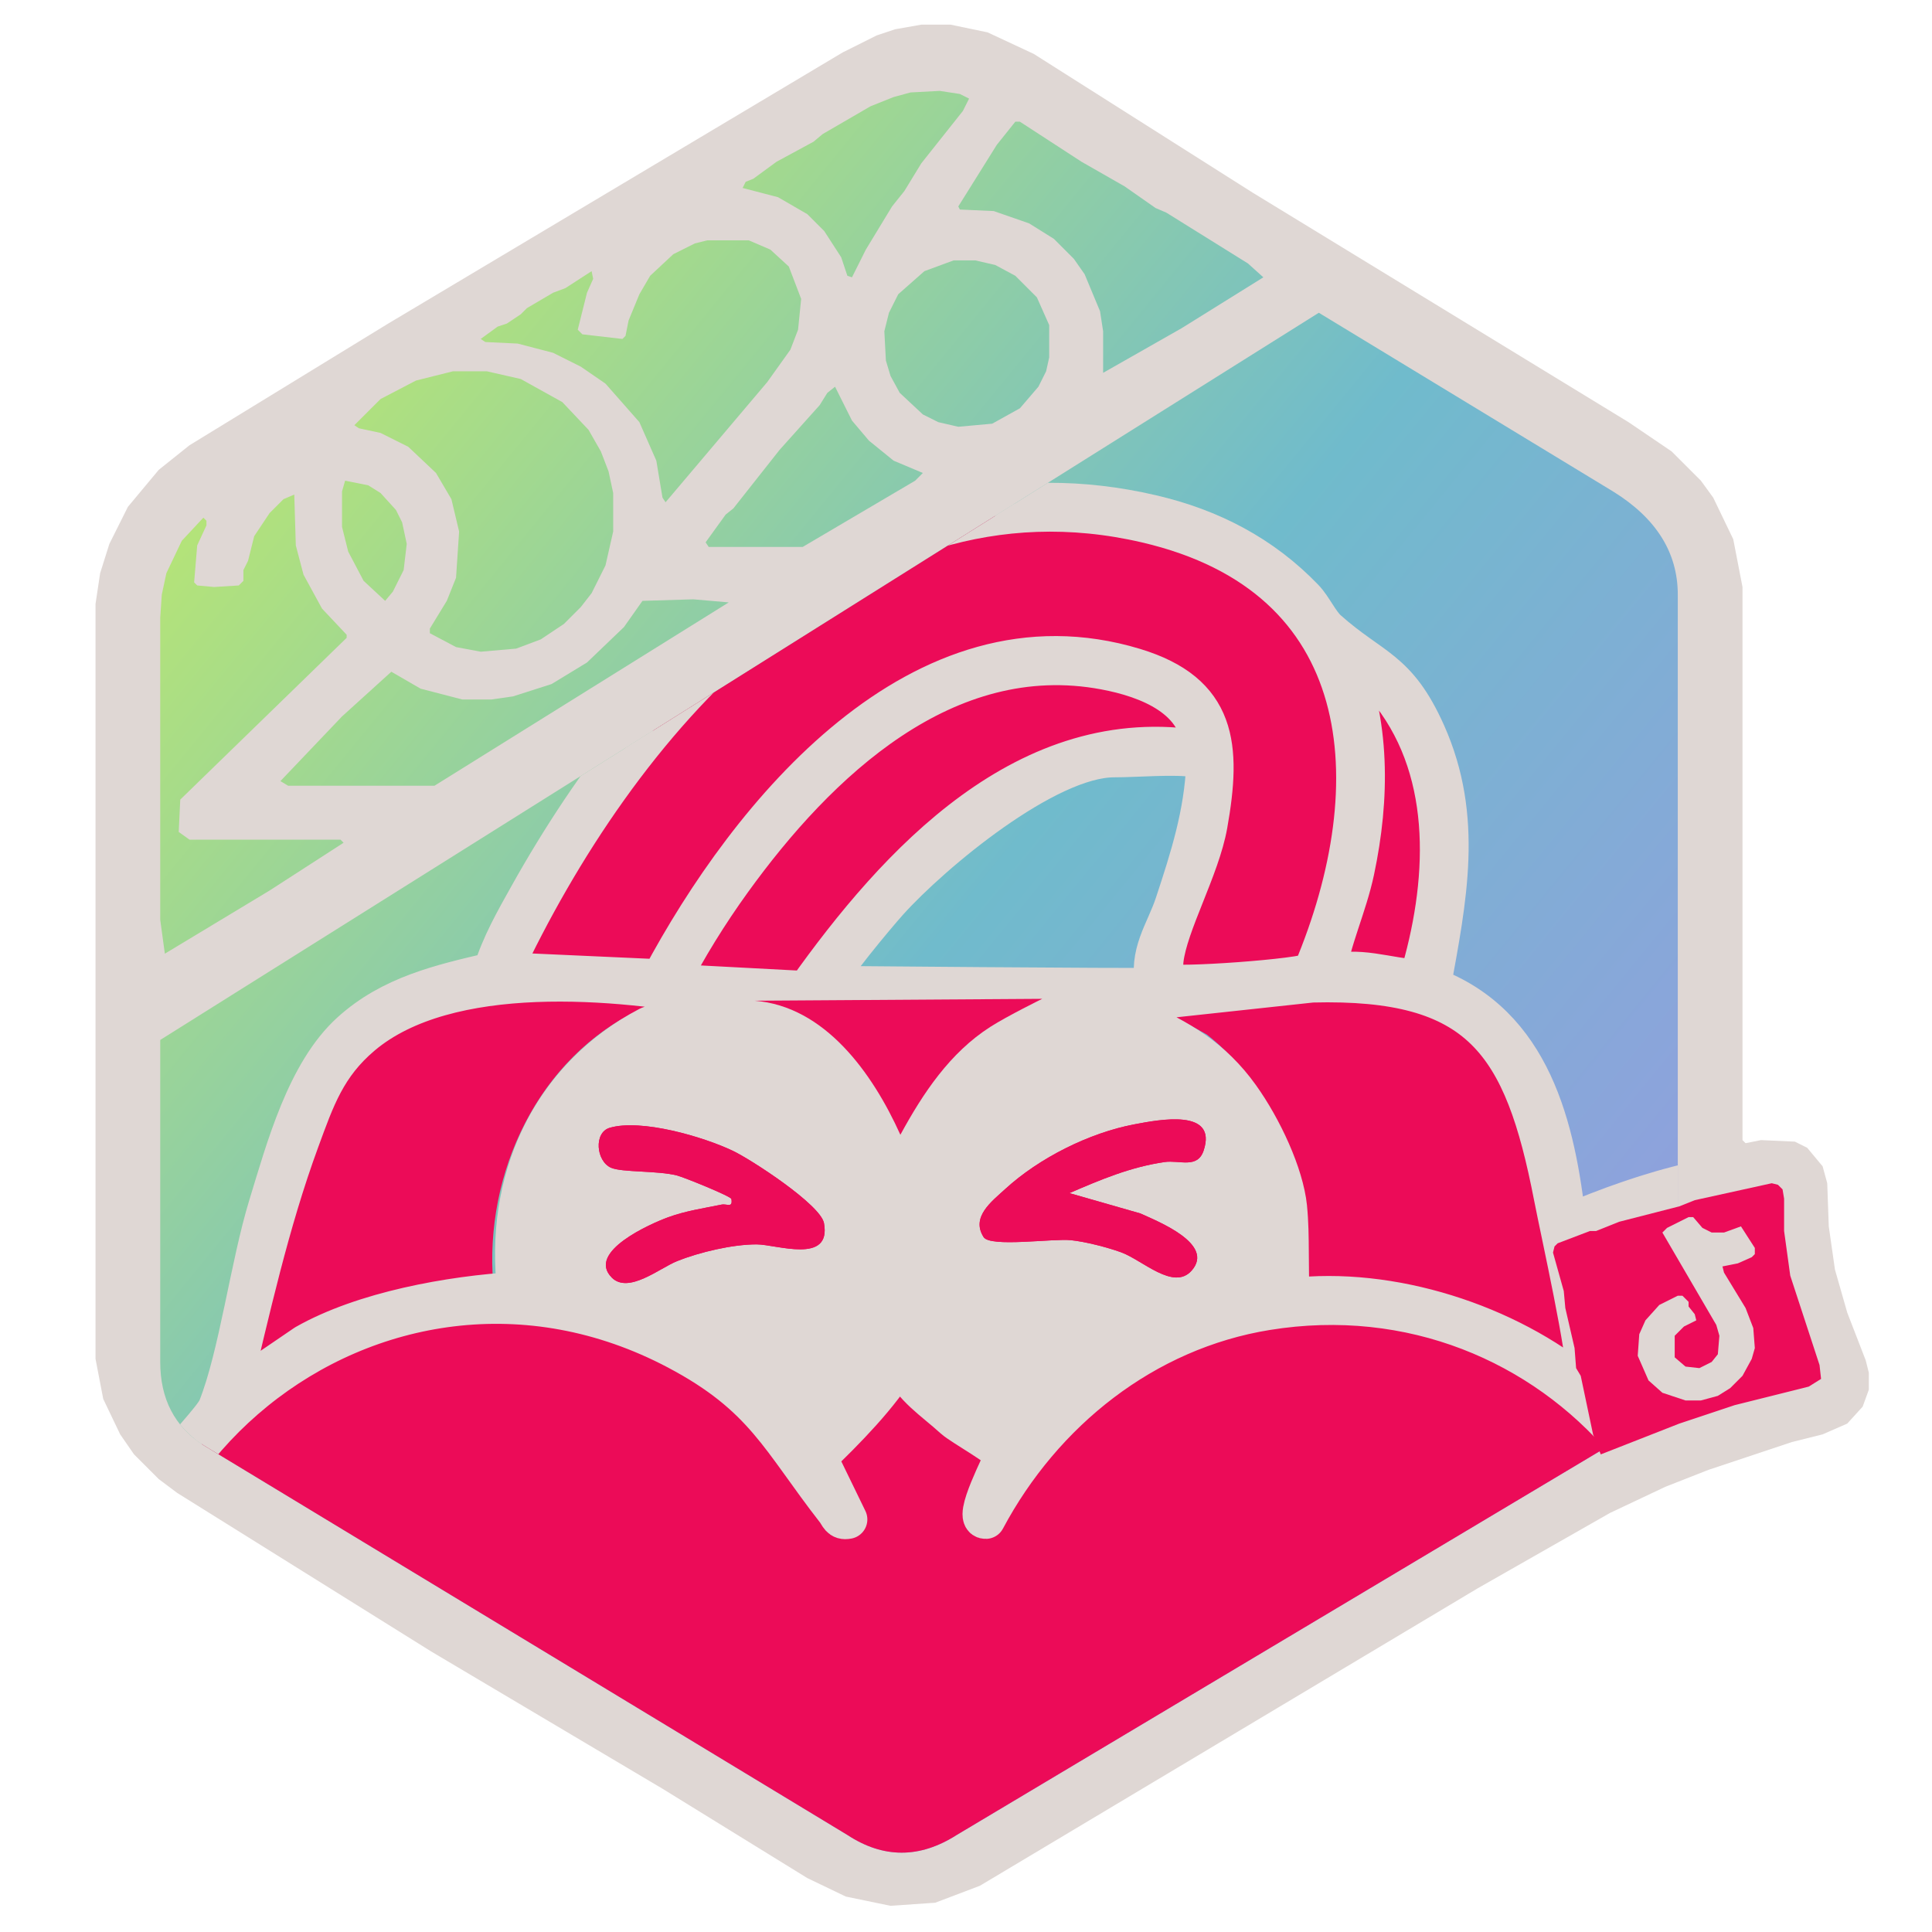
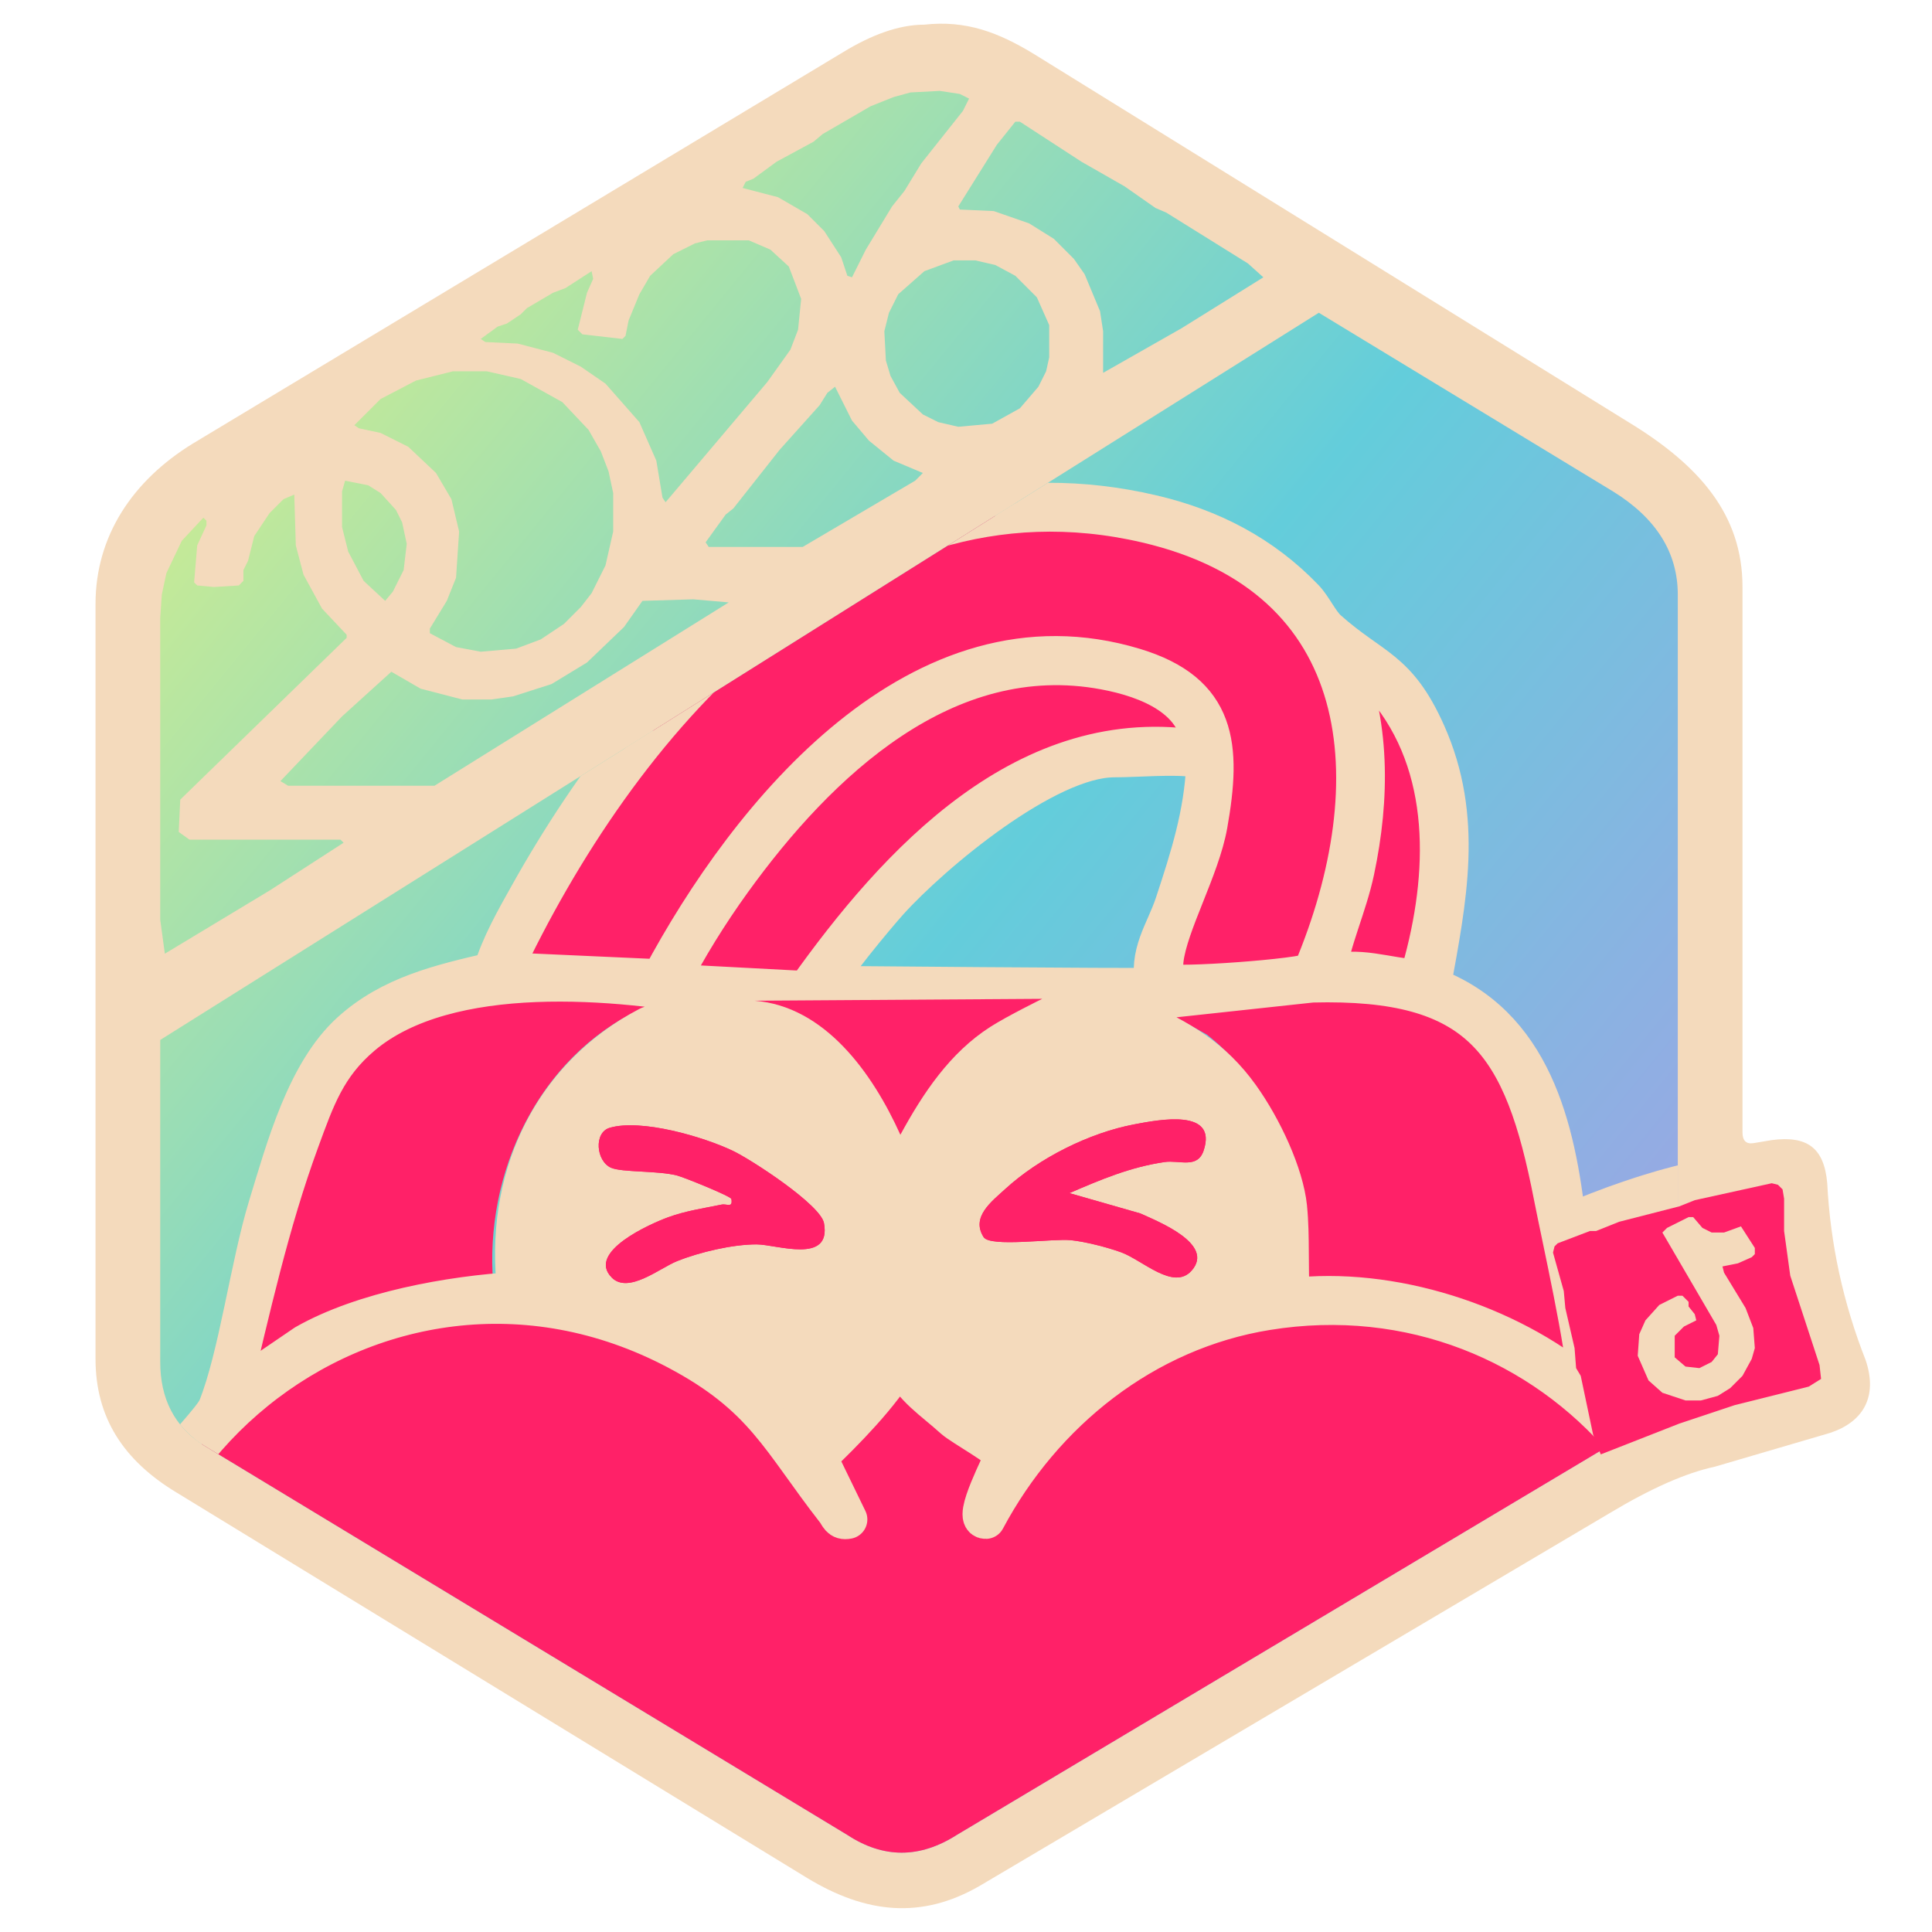
<svg xmlns="http://www.w3.org/2000/svg" width="1254" height="1254" viewBox="0 0 1254 1254">
  <defs>
    <linearGradient id="enamel" gradientUnits="userSpaceOnUse" x1="150" y1="205" x2="1080" y2="965">
-       <stop stop-color="#bce86f" />
-       <stop offset=".51" stop-color="#70bbcc" />
-       <stop offset="1" stop-color="#969be1" />
+       <stop stop-color="#d0ed90" />
+       <stop offset=".51" stop-color="#63cddb" />
+       <stop offset="1" stop-color="#a3a1e6" />
    </linearGradient>
    <path id="inlay" d="M104 675 L856 203 L1047 319 Q1089 345 1089 386 V876 Q1089 911 1060 929 L621 1191 Q585 1214 550 1191 L132 938 Q104 920 104 884Z" />
    <clipPath id="inlay-edge">
      <use href="#inlay" />
    </clipPath>
  </defs>
-   <path fill="#dfd7d4" d="M617 16 598 16 581 19 569 23 547 34 252 210 123 289 103 305 83 329 71 353 65 372 62 392 62 882 67 908 78 931 87 944 103 960 115 969 280 1072 430 1161 524 1219 549 1231 578 1237 607 1235 636 1224 959 1031 1045 982 1081 965 1109 954 1163 936 1183 931 1199 924 1209 913 1213 902 1213 891 1211 883 1199 852 1191 824 1187 796 1186 768 1183 757 1173 745 1165 741 1143 740 1133 742 1131 740 1131 381 1125 350 1112 323 1104 312 1085 293 1057 274 813 125 671 35 641 21Z" />
+   <path data-metal="" fill="#f4dabc" d="M600 16 C583 16 565 23 547 34 L125 288 C86 312 62 348 62 392 V882 C62 920 80 948 115 969 L524 1219 C562 1242 598 1246 636 1224 L1045 982 Q1085 958 1113 952 L1188 930 C1209 923 1219 907 1211 883 Q1189 827 1186 768 C1184 745 1173 737 1150 740 L1138 742 Q1131 743 1131 735 V381 C1131 334 1103 302 1057 274 L671 35 C648 21 627 13 600 16 Z" />
  <path fill="url(#enamel)" fill-rule="evenodd" d="M473 391 450 389 417 390 405 407 381 430 358 444 333 452 319 454 300 454 273 447 254 436 222 465 182 507 187 510 282 510Z M191 321 184 324 175 333 165 348 161 364 158 370 158 377 155 380 139 381 128 380 126 378 128 354 134 341 134 338 132 336 118 351 108 372 105 386 104 401 104 597 107 619 175 578 223 547 221 545 123 545 116 540 117 519 225 414 225 412 209 395 197 373 192 354Z M224 312 222 319 222 342 226 358 236 377 250 390 255 384 262 370 264 353 261 339 257 331 247 320 239 315Z M599 307 580 299 564 286 553 273 542 251 537 255 532 263 506 292 476 330 471 334 458 352 460 355 521 355 594 312Z M270 247 247 259 230 276 233 278 247 281 265 290 283 307 293 324 298 345 296 375 290 390 279 408 279 411 296 420 312 423 335 421 351 415 366 405 377 394 384 385 393 367 398 345 398 320 395 306 390 293 382 279 365 261 338 246 316 241 294 241Z M619 169 600 176 583 191 577 203 574 215 575 234 578 244 584 255 599 269 609 274 622 277 644 275 662 265 674 251 679 241 681 232 681 211 673 193 659 179 646 172 633 169Z M486 156 459 156 451 158 437 165 422 179 415 191 408 208 406 218 404 220 378 217 375 214 381 190 385 181 384 176 367 187 359 190 342 200 338 204 329 210 323 212 312 220 315 222 336 223 359 229 377 238 393 249 415 274 426 299 430 323 432 326 498 248 513 227 518 214 520 194 512 173 500 162Z M622 134 623 136 645 137 668 145 684 155 697 168 704 178 714 202 716 215 716 242 767 213 820 180 810 171 757 138 750 135 730 121 702 105 662 79 659 79 647 94Z M629 64 623 61 610 59 591 60 580 63 565 69 534 87 528 92 504 105 489 116 484 118 482 122 505 128 524 139 535 150 546 167 550 179 553 180 562 162 579 134 587 124 598 106 625 72Z" />
  <use href="#inlay" fill="url(#enamel)" />
  <g clip-path="url(#inlay-edge)">
    <g transform="translate(62 16) scale(1.71)">
-       <path d="M285.58 567.38L272.05 526.4C282.41 516.48 296.7 516.15 303.84 503.73C308.95 513.96 320.82 526.9 328.86 535.23C331.78 538.25 342.91 541.43 342.7 543.77C342.55 545.41 332.32 567.61 337.92 567.38C359.67 526.58 398.2 495.68 444.56 488.18C554.33 470.41 643.15 574.49 607.12 680.24C604.14 688.99 593.94 704.31 592.66 710.02C590.48 719.68 593.18 735.76 592.33 746.56C585.27 835.84 504.28 860.68 429.14 872.44C334.59 887.23 228.68 882.42 136.31 857.52C70.27 839.72 23.34 815.76 20.05 739.27C19.54 727.42 23.99 708.68 22.78 699.7C22.14 694.94 14.05 679.43 12 672.1C-22.63 548.25 106.87 443.01 220.72 503.2C253.92 520.75 259.8 537.08 280.82 564.03C282.22 565.83 282.53 568.03 285.57 567.38H285.58Z" fill="#ec0b58" />
-       <path d="M458.14 448.67C455.77 425.25 440.39 397.59 421.75 383.29L394.72 368.3L461.77 363.8C525.81 362.17 541.93 386.3 553.3 444.94C556.01 458.9 566.2 504.24 565.84 515.01C565.81 515.99 566.27 517.44 565.07 517.23C535.92 492.86 496.13 478.76 458.14 483.32C457.32 472.17 459.25 459.63 458.14 448.66V448.67Z" fill="#ec0b58" />
-       <path d="M225.1 368.31L203.45 375.39C165.55 395.29 146.34 440.24 151.37 481.85C126.2 483.33 101.66 488.19 79.58 500.78L51.08 520.2C58.86 487.84 66.11 454.87 77.59 423.58C83.48 407.54 87.67 395.18 101.2 383.77C133.8 356.25 186.09 360.79 225.09 368.32L225.1 368.31Z" fill="#ec0b58" />
-       <path d="M303.39 428.67H307.6C322.03 385.4 371.2 355.8 413.78 382.42C445.49 402.25 460.24 447.19 453.6 483.2C406.49 487.63 369.34 494.19 343.73 533C325.33 522.89 313 525.01 304.01 506.94L289.15 531.87C286.58 534.07 276.93 548.87 273.82 546.74C247.91 506.43 202 483.91 154.41 481.78C148.88 426.72 188.92 359.02 251.66 374.94C276.27 381.19 296.1 405.08 303.4 428.67H303.39Z" fill="#dfd7d4" />
-       <path d="M161.69 649.98C162.06 635.61 164.71 617.91 144.12 625.04L144.01 629.32C150.2 627.81 155.94 626.55 155.79 635.22L143.98 635.95C141.25 638.79 139.98 643.39 141.76 647.03C147.85 655.18 153.8 647.39 161.69 649.98Z" fill="#ec0b58" />
-       <path d="M406.69 363.7C405.86 360.64 405.26 358.24 405.63 355C407.19 341.47 419.35 320.38 422.31 303.7C427.6 273.9 425.91 253.58 394.37 244.02C313.28 219.44 248.09 299.26 214.56 362.15L154.33 359.43C197.62 266.97 283.77 162.53 398.9 189.36C485.7 209.58 492.13 287.69 461.89 359.5C459.36 361.98 408.79 365.54 406.7 363.71L406.69 363.7Z" fill="#ec0b58" />
-       <path d="M419.79 275.36C353.65 264.19 304.32 318.07 269.84 366.59L217.74 363.84C224.65 350.37 232.76 337.31 241.61 325.04C274.09 280.02 322.55 233.78 383 245.04C399.34 248.08 419.51 255.75 419.78 275.35L419.79 275.36Z" fill="#ec0b58" />
-       <path d="M502.22 362.23C490.39 361.83 478.88 356.68 467 360.91C469.07 347.31 475.19 334.7 478.07 321.11C483.89 293.61 484.2 264.63 472.9 238.51C475.21 236.1 489.97 251.84 491.81 254.24C515.51 285 512.87 326.84 502.22 362.23Z" fill="#ec0b58" />
-       <path d="M507.03 365.13C545.31 379.39 554.39 418.6 558.44 455.31C589.48 442.06 623.12 432.03 657.34 435.3C661.05 453.84 661.37 472.76 666.51 491.02C670.91 506.66 678.96 520.99 685.01 535.96C685.43 540.44 671.46 545.77 667.54 547.46C657.49 551.79 645.29 555.67 634.77 558.93C630.33 560.31 604.37 565.53 604.18 568.12C622.79 603.74 623.12 646.83 609.67 684.27C607.16 691.25 596.74 708.14 596.1 711.75C594.92 718.38 597.39 733.54 596.76 742.14C590.25 830.84 521.95 859.49 444.9 873.46C345.14 891.54 235.85 887.9 137.78 861.94C46.9 837.88 16.12 810.15 17.1 712.6C17.31 692.1 14.01 693.51 8.73 675.37C-4.32 630.52 3.01 584.6 29.23 546.28C32.84 541.01 44.7 528.93 46.28 524.98C54.12 505.33 58.49 470.94 65.44 448.27C72.06 426.69 79.84 397.64 96.79 382.28C112.16 368.35 131.02 364.02 150.66 359.46C153.76 349.23 159.18 339.75 164.4 330.42C212.34 244.72 292.76 160.59 400.93 185.83C423.4 191.07 442.96 201.2 458.9 217.83C462.01 221.08 464.61 226.91 467.71 229.67C484.69 244.8 494.11 244.25 505.13 268.94C519.51 301.16 513.05 331.93 507.03 365.12V365.13ZM406.69 363.7C408.78 365.53 459.35 361.97 461.88 359.49C492.12 287.68 485.69 209.58 398.89 189.35C283.77 162.53 197.61 266.96 154.32 359.42L214.55 362.14C248.08 299.25 313.27 219.43 394.36 244.01C425.91 253.57 427.59 273.89 422.3 303.69C419.34 320.37 407.19 341.46 405.62 354.99C405.24 358.23 405.84 360.64 406.68 363.69L406.69 363.7ZM502.22 362.23C512.87 326.84 515.5 285 491.81 254.24C489.96 251.84 475.21 236.1 472.9 238.51C484.2 264.63 483.89 293.61 478.07 321.11C475.2 334.7 469.08 347.32 467 360.91C478.88 356.68 490.39 361.83 502.22 362.23ZM419.79 275.36C419.52 255.76 399.35 248.09 383.01 245.05C322.55 233.79 274.1 280.03 241.62 325.05C232.77 337.32 224.66 350.38 217.75 363.85L269.85 366.6C304.33 318.08 353.66 264.19 419.8 275.37L419.79 275.36ZM417.58 278.32C409.68 277.02 395.4 278.32 386.61 278.32C361.03 278.32 317.74 314.35 301.05 332.87C296.48 337.94 278.27 359.73 276.76 364.63C276.76 364.63 394.02 365.68 402.11 365.35C399.32 352.33 405.91 344.56 409.51 333.67C415.32 316.09 420.58 299.59 421.37 280.81C421.17 279.93 418.27 278.44 417.58 278.32ZM237.6 369.78C198.6 362.25 133.81 356.24 101.2 383.76C87.68 395.17 83.48 407.54 77.59 423.57C66.1 454.86 58.86 487.83 51.08 520.19L79.58 500.77C101.67 488.19 134.71 482.26 159.88 480.77C154.84 439.16 172.02 399.99 209.92 380.09L237.59 369.77L237.6 369.78ZM452.5 448.98C453.61 459.95 452.78 472.04 453.59 483.19C491.58 478.64 535.92 492.86 565.07 517.23C566.27 517.44 565.81 515.99 565.84 515.01C566.2 504.23 556.01 458.9 553.3 444.94C541.92 386.29 525.81 362.17 461.77 363.8L383.03 372.31L395.12 377.66C411.51 384.91 424.02 392.22 434.45 406.79C443.04 418.79 451.23 436.37 452.51 448.98H452.5ZM359.33 369.78L250.18 370.5C276.27 376.44 294.87 397.81 305.5 421.38C314.08 405.63 324.28 390.23 339.71 380.38C346.2 376.24 353.69 374.61 359.33 369.79V369.78ZM654.14 437.77C622.25 438.57 587.5 443.81 560.05 460.72L570.94 520.22L595.26 550.52C618.45 541.25 650.15 534.22 675.24 531.93C675.99 535.27 662.51 536.06 660.26 537.22C642.23 546.51 619.67 553.47 599.73 557.07L601.31 562.91C611.59 562.94 680.25 541.15 680.66 535.71C663.83 504.87 657.49 472.51 654.14 437.77ZM285.58 567.38C282.54 568.03 282.23 565.83 280.83 564.03C259.8 537.08 253.92 520.75 220.73 503.2C106.88 443 -22.62 548.25 12.01 672.1C14.06 679.43 22.15 694.95 22.79 699.7C24 708.67 19.55 727.41 20.06 739.27C23.35 815.76 70.28 839.72 136.32 857.52C228.69 882.42 334.6 887.24 429.15 872.44C504.3 860.68 585.28 835.84 592.34 746.56C593.19 735.76 590.5 719.68 592.67 710.02C593.96 704.3 604.15 688.99 607.13 680.24C643.16 574.49 554.33 470.41 444.57 488.18C398.21 495.68 359.68 526.58 337.93 567.38C332.32 567.61 344.62 544.82 344.77 543.18C344.99 540.84 328.84 532.07 325.73 529.25C317.62 521.88 310.43 517.8 305.32 507.56C298.18 519.98 284.47 533.84 274.12 543.77L285.59 567.38H285.58Z" fill="#dfd7d4" stroke-width="14.75" stroke-linecap="round" stroke-linejoin="round" stroke="#dfd7d4" />
-       <path d="M369.66 443.52C381.61 438.37 392.75 433.63 405.8 431.72C411.45 430.89 418.28 434.39 420.62 427.35C425.99 411.2 403.44 415.7 394.42 417.39C377.24 420.61 358.16 430.18 345.28 441.99C340.1 446.74 332.24 452.59 337.1 460.22C339.61 464.16 363.35 460.69 370.21 461.38C375.66 461.93 384.01 464.07 389.23 465.96C397.4 468.92 409.17 480.7 416.05 472.94C424.99 462.85 403.33 454.3 396.59 451.23L369.67 443.52H369.66Z" fill="#ec0b58" />
-       <path d="M195.98 475.6C202.3 481.87 214.15 471.98 220.72 469.34C229.26 465.91 241.8 462.96 250.93 462.97C258.46 462.97 279.39 470.68 276.51 454.91C275.24 447.92 249.03 430.85 241.9 427.45C230.63 422.08 207.1 415.22 195.18 418.72C189.06 420.52 190 431.37 195.66 433.87C199.8 435.7 213.39 434.93 220.73 436.82C223.41 437.51 241.02 444.65 241.36 445.72C241.96 449.31 239.66 447.46 237.64 447.87C230.81 449.26 223.93 450.27 217.35 452.68C210.93 455.02 186.16 465.84 195.99 475.59L195.98 475.6Z" fill="#ec0b58" />
-       <path d="M359.33 369.78C359.33 369.78 346.19 376.23 339.71 380.37C324.28 390.22 314.08 405.62 305.5 421.37C294.88 397.81 276.79 372.61 250.18 370.49L359.33 369.77V369.78Z" fill="#ec0b58" />
-       <path d="M195.98 475.6C186.15 465.85 210.92 455.03 217.34 452.69C223.92 450.29 230.79 449.27 237.63 447.88C239.65 447.47 241.95 449.32 241.35 445.73C241.01 444.66 223.41 437.53 220.72 436.83C213.38 434.94 199.78 435.71 195.65 433.88C190 431.38 189.05 420.52 195.17 418.73C207.09 415.23 230.62 422.09 241.89 427.46C249.02 430.86 275.23 447.93 276.5 454.92C279.38 470.69 258.45 462.98 250.92 462.98C241.79 462.98 229.26 465.91 220.71 469.35C214.14 471.99 202.3 481.88 195.97 475.61L195.98 475.6Z" fill="#ec0b58" />
-       <path d="M369.66 443.52L396.58 451.23C403.32 454.3 424.98 462.85 416.04 472.94C409.17 480.7 397.4 468.92 389.22 465.96C384 464.07 375.65 461.93 370.2 461.38C363.33 460.69 339.59 464.16 337.09 460.22C332.23 452.59 340.09 446.74 345.27 441.99C358.16 430.18 377.23 420.61 394.41 417.39C403.44 415.7 425.98 411.2 420.61 427.35C418.27 434.39 411.44 430.9 405.79 431.72C392.74 433.63 381.6 438.37 369.65 443.52H369.66Z" fill="#ec0b58" />
+       <path d="M285.58 567.38L272.05 526.4C282.41 516.48 296.7 516.15 303.84 503.73C308.95 513.96 320.82 526.9 328.86 535.23C331.78 538.25 342.91 541.43 342.7 543.77C342.55 545.41 332.32 567.61 337.92 567.38C359.67 526.58 398.2 495.68 444.56 488.18C554.33 470.41 643.15 574.49 607.12 680.24C604.14 688.99 593.94 704.31 592.66 710.02C590.48 719.68 593.18 735.76 592.33 746.56C585.27 835.84 504.28 860.68 429.14 872.44C334.59 887.23 228.68 882.42 136.31 857.52C70.27 839.72 23.34 815.76 20.05 739.27C19.54 727.42 23.99 708.68 22.78 699.7C22.14 694.94 14.05 679.43 12 672.1C-22.63 548.25 106.87 443.01 220.72 503.2C253.92 520.75 259.8 537.08 280.82 564.03C282.22 565.83 282.53 568.03 285.57 567.38H285.58Z" fill="#ff2168" />
+       <path d="M458.14 448.67C455.77 425.25 440.39 397.59 421.75 383.29L394.72 368.3L461.77 363.8C525.81 362.17 541.93 386.3 553.3 444.94C556.01 458.9 566.2 504.24 565.84 515.01C565.81 515.99 566.27 517.44 565.07 517.23C535.92 492.86 496.13 478.76 458.14 483.32C457.32 472.17 459.25 459.63 458.14 448.66V448.67Z" fill="#ff2168" />
+       <path d="M225.1 368.31L203.45 375.39C165.55 395.29 146.34 440.24 151.37 481.85C126.2 483.33 101.66 488.19 79.58 500.78L51.08 520.2C58.86 487.84 66.11 454.87 77.59 423.58C83.48 407.54 87.67 395.18 101.2 383.77C133.8 356.25 186.09 360.79 225.09 368.32L225.1 368.31Z" fill="#ff2168" />
+       <path d="M303.39 428.67H307.6C322.03 385.4 371.2 355.8 413.78 382.42C445.49 402.25 460.24 447.19 453.6 483.2C406.49 487.63 369.34 494.19 343.73 533C325.33 522.89 313 525.01 304.01 506.94L289.15 531.87C286.58 534.07 276.93 548.87 273.82 546.74C247.91 506.43 202 483.91 154.41 481.78C148.88 426.72 188.92 359.02 251.66 374.94C276.27 381.19 296.1 405.08 303.4 428.67H303.39Z" data-metal="" fill="#f4dabc" />
+       <path d="M161.69 649.98C162.06 635.61 164.71 617.91 144.12 625.04L144.01 629.32C150.2 627.81 155.94 626.55 155.79 635.22L143.98 635.95C141.25 638.79 139.98 643.39 141.76 647.03C147.85 655.18 153.8 647.39 161.69 649.98Z" fill="#ff2168" />
+       <path d="M406.69 363.7C405.86 360.64 405.26 358.24 405.63 355C407.19 341.47 419.35 320.38 422.31 303.7C427.6 273.9 425.91 253.58 394.37 244.02C313.28 219.44 248.09 299.26 214.56 362.15L154.33 359.43C197.62 266.97 283.77 162.53 398.9 189.36C485.7 209.58 492.13 287.69 461.89 359.5C459.36 361.98 408.79 365.54 406.7 363.71L406.69 363.7Z" fill="#ff2168" />
+       <path d="M419.79 275.36C353.65 264.19 304.32 318.07 269.84 366.59L217.74 363.84C224.65 350.37 232.76 337.31 241.61 325.04C274.09 280.02 322.55 233.78 383 245.04C399.34 248.08 419.51 255.75 419.78 275.35L419.79 275.36Z" fill="#ff2168" />
+       <path d="M502.22 362.23C490.39 361.83 478.88 356.68 467 360.91C469.07 347.31 475.19 334.7 478.07 321.11C483.89 293.61 484.2 264.63 472.9 238.51C475.21 236.1 489.97 251.84 491.81 254.24C515.51 285 512.87 326.84 502.22 362.23Z" fill="#ff2168" />
+       <path d="M507.03 365.13C545.31 379.39 554.39 418.6 558.44 455.31C589.48 442.06 623.12 432.03 657.34 435.3C661.05 453.84 661.37 472.76 666.51 491.02C670.91 506.66 678.96 520.99 685.01 535.96C685.43 540.44 671.46 545.77 667.54 547.46C657.49 551.79 645.29 555.67 634.77 558.93C630.33 560.31 604.37 565.53 604.18 568.12C622.79 603.74 623.12 646.83 609.67 684.27C607.16 691.25 596.74 708.14 596.1 711.75C594.92 718.38 597.39 733.54 596.76 742.14C590.25 830.84 521.95 859.49 444.9 873.46C345.14 891.54 235.85 887.9 137.78 861.94C46.9 837.88 16.12 810.15 17.1 712.6C17.31 692.1 14.01 693.51 8.73 675.37C-4.32 630.52 3.01 584.6 29.23 546.28C32.84 541.01 44.7 528.93 46.28 524.98C54.12 505.33 58.49 470.94 65.44 448.27C72.06 426.69 79.84 397.64 96.79 382.28C112.16 368.35 131.02 364.02 150.66 359.46C153.76 349.23 159.18 339.75 164.4 330.42C212.34 244.72 292.76 160.59 400.93 185.83C423.4 191.07 442.96 201.2 458.9 217.83C462.01 221.08 464.61 226.91 467.71 229.67C484.69 244.8 494.11 244.25 505.13 268.94C519.51 301.16 513.05 331.93 507.03 365.12V365.13ZM406.69 363.7C408.78 365.53 459.35 361.97 461.88 359.49C492.12 287.68 485.69 209.58 398.89 189.35C283.77 162.53 197.61 266.96 154.32 359.42L214.55 362.14C248.08 299.25 313.27 219.43 394.36 244.01C425.91 253.57 427.59 273.89 422.3 303.69C419.34 320.37 407.19 341.46 405.62 354.99C405.24 358.23 405.84 360.64 406.68 363.69L406.69 363.7ZM502.22 362.23C512.87 326.84 515.5 285 491.81 254.24C489.96 251.84 475.21 236.1 472.9 238.51C484.2 264.63 483.89 293.61 478.07 321.11C475.2 334.7 469.08 347.32 467 360.91C478.88 356.68 490.39 361.83 502.22 362.23ZM419.79 275.36C419.52 255.76 399.35 248.09 383.01 245.05C322.55 233.79 274.1 280.03 241.62 325.05C232.77 337.32 224.66 350.38 217.75 363.85L269.85 366.6C304.33 318.08 353.66 264.19 419.8 275.37L419.79 275.36ZM417.58 278.32C409.68 277.02 395.4 278.32 386.61 278.32C361.03 278.32 317.74 314.35 301.05 332.87C296.48 337.94 278.27 359.73 276.76 364.63C276.76 364.63 394.02 365.68 402.11 365.35C399.32 352.33 405.91 344.56 409.51 333.67C415.32 316.09 420.58 299.59 421.37 280.81C421.17 279.93 418.27 278.44 417.58 278.32ZM237.6 369.78C198.6 362.25 133.81 356.24 101.2 383.76C87.68 395.17 83.48 407.54 77.59 423.57C66.1 454.86 58.86 487.83 51.08 520.19L79.58 500.77C101.67 488.19 134.71 482.26 159.88 480.77C154.84 439.16 172.02 399.99 209.92 380.09L237.59 369.77L237.6 369.78ZM452.5 448.98C453.61 459.95 452.78 472.04 453.59 483.19C491.58 478.64 535.92 492.86 565.07 517.23C566.27 517.44 565.81 515.99 565.84 515.01C566.2 504.23 556.01 458.9 553.3 444.94C541.92 386.29 525.81 362.17 461.77 363.8L383.03 372.31L395.12 377.66C411.51 384.91 424.02 392.22 434.45 406.79C443.04 418.79 451.23 436.37 452.51 448.98H452.5ZM359.33 369.78L250.18 370.5C276.27 376.44 294.87 397.81 305.5 421.38C314.08 405.63 324.28 390.23 339.71 380.38C346.2 376.24 353.69 374.61 359.33 369.79V369.78ZM654.14 437.77C622.25 438.57 587.5 443.81 560.05 460.72L570.94 520.22L595.26 550.52C618.45 541.25 650.15 534.22 675.24 531.93C675.99 535.27 662.51 536.06 660.26 537.22C642.23 546.51 619.67 553.47 599.73 557.07L601.31 562.91C611.59 562.94 680.25 541.15 680.66 535.71C663.83 504.87 657.49 472.51 654.14 437.77ZM285.58 567.38C282.54 568.03 282.23 565.83 280.83 564.03C259.8 537.08 253.92 520.75 220.73 503.2C106.88 443 -22.62 548.25 12.01 672.1C14.06 679.43 22.15 694.95 22.79 699.7C24 708.67 19.55 727.41 20.06 739.27C23.35 815.76 70.28 839.72 136.32 857.52C228.69 882.42 334.6 887.24 429.15 872.44C504.3 860.68 585.28 835.84 592.34 746.56C593.19 735.76 590.5 719.68 592.67 710.02C593.96 704.3 604.15 688.99 607.13 680.24C643.16 574.49 554.33 470.41 444.57 488.18C398.21 495.68 359.68 526.58 337.93 567.38C332.32 567.61 344.62 544.82 344.77 543.18C344.99 540.84 328.84 532.07 325.73 529.25C317.62 521.88 310.43 517.8 305.32 507.56C298.18 519.98 284.47 533.84 274.12 543.77L285.59 567.38H285.58Z" data-metal="" fill="#f4dabc" stroke-width="14.75" stroke-linecap="round" stroke-linejoin="round" stroke="#f4dabc" />
+       <path d="M369.66 443.52C381.61 438.37 392.75 433.63 405.8 431.72C411.45 430.89 418.28 434.39 420.62 427.35C425.99 411.2 403.44 415.7 394.42 417.39C377.24 420.61 358.16 430.18 345.28 441.99C340.1 446.74 332.24 452.59 337.1 460.22C339.61 464.16 363.35 460.69 370.21 461.38C375.66 461.93 384.01 464.07 389.23 465.96C397.4 468.92 409.17 480.7 416.05 472.94C424.99 462.85 403.33 454.3 396.59 451.23L369.67 443.52H369.66Z" fill="#ff2168" />
+       <path d="M195.98 475.6C202.3 481.87 214.15 471.98 220.72 469.34C229.26 465.91 241.8 462.96 250.93 462.97C258.46 462.97 279.39 470.68 276.51 454.91C275.24 447.92 249.03 430.85 241.9 427.45C230.63 422.08 207.1 415.22 195.18 418.72C189.06 420.52 190 431.37 195.66 433.87C199.8 435.7 213.39 434.93 220.73 436.82C223.41 437.51 241.02 444.65 241.36 445.72C241.96 449.31 239.66 447.46 237.64 447.87C230.81 449.26 223.93 450.27 217.35 452.68C210.93 455.02 186.16 465.84 195.99 475.59L195.98 475.6Z" fill="#ff2168" />
+       <path d="M359.33 369.78C359.33 369.78 346.19 376.23 339.71 380.37C324.28 390.22 314.08 405.62 305.5 421.37C294.88 397.81 276.79 372.61 250.18 370.49L359.33 369.77V369.78Z" fill="#ff2168" />
+       <path d="M195.98 475.6C186.15 465.85 210.92 455.03 217.34 452.69C223.92 450.29 230.79 449.27 237.63 447.88C239.65 447.47 241.95 449.32 241.35 445.73C241.01 444.66 223.41 437.53 220.72 436.83C213.38 434.94 199.78 435.71 195.65 433.88C190 431.38 189.05 420.52 195.17 418.73C207.09 415.23 230.62 422.09 241.89 427.46C249.02 430.86 275.23 447.93 276.5 454.92C279.38 470.69 258.45 462.98 250.92 462.98C241.79 462.98 229.26 465.91 220.71 469.35C214.14 471.99 202.3 481.88 195.97 475.61L195.98 475.6Z" fill="#ff2168" />
+       <path d="M369.66 443.52L396.58 451.23C403.32 454.3 424.98 462.85 416.04 472.94C409.17 480.7 397.4 468.92 389.22 465.96C384 464.07 375.65 461.93 370.2 461.38C363.33 460.69 339.59 464.16 337.09 460.22C332.23 452.59 340.09 446.74 345.27 441.99C358.16 430.18 377.23 420.61 394.41 417.39C403.44 415.7 425.98 411.2 420.61 427.35C418.27 434.39 411.44 430.9 405.79 431.72C392.74 433.63 381.6 438.37 369.65 443.52H369.66Z" fill="#ff2168" />
    </g>
  </g>
-   <path fill="#ec0b58" d="M1154 769 1150 768 1100 779 1090 783 1051 793 1036 799 1032 799 1011 807 1009 809 1008 813 1015 838 1016 849 1022 875 1023 888 1026 893 1034 931 1039 944 1090 924 1126 912 1174 900 1182 895 1181 886 1162 828 1158 799 1158 778 1157 772Z" />
-   <path id="medal-note" fill="#dfd7d4" d="M1096 790 1099 790 1105 797 1111 800 1119 800 1130 796 1139 810 1139 814 1137 816 1128 820 1118 822 1119 826 1133 849 1138 862 1139 875 1137 882 1131 893 1123 901 1115 906 1104 909 1094 909 1079 904 1070 896 1063 880 1064 866 1068 857 1077 847 1089 841 1092 841 1096 845 1096 848 1100 853 1101 857 1093 861 1087 867 1087 881 1094 887 1103 888 1111 884 1115 879 1116 867 1114 860 1079 800 1082 797Z" />
+   <path fill="#ff2168" d="M1154 769 1150 768 1100 779 1090 783 1051 793 1036 799 1032 799 1011 807 1009 809 1008 813 1015 838 1016 849 1022 875 1023 888 1026 893 1034 931 1039 944 1090 924 1126 912 1174 900 1182 895 1181 886 1162 828 1158 799 1158 778 1157 772Z" />
+   <path id="medal-note" data-metal="" fill="#f4dabc" d="M1096 790 1099 790 1105 797 1111 800 1119 800 1130 796 1139 810 1139 814 1137 816 1128 820 1118 822 1119 826 1133 849 1138 862 1139 875 1137 882 1131 893 1123 901 1115 906 1104 909 1094 909 1079 904 1070 896 1063 880 1064 866 1068 857 1077 847 1089 841 1092 841 1096 845 1096 848 1100 853 1101 857 1093 861 1087 867 1087 881 1094 887 1103 888 1111 884 1115 879 1116 867 1114 860 1079 800 1082 797Z" />
</svg>
